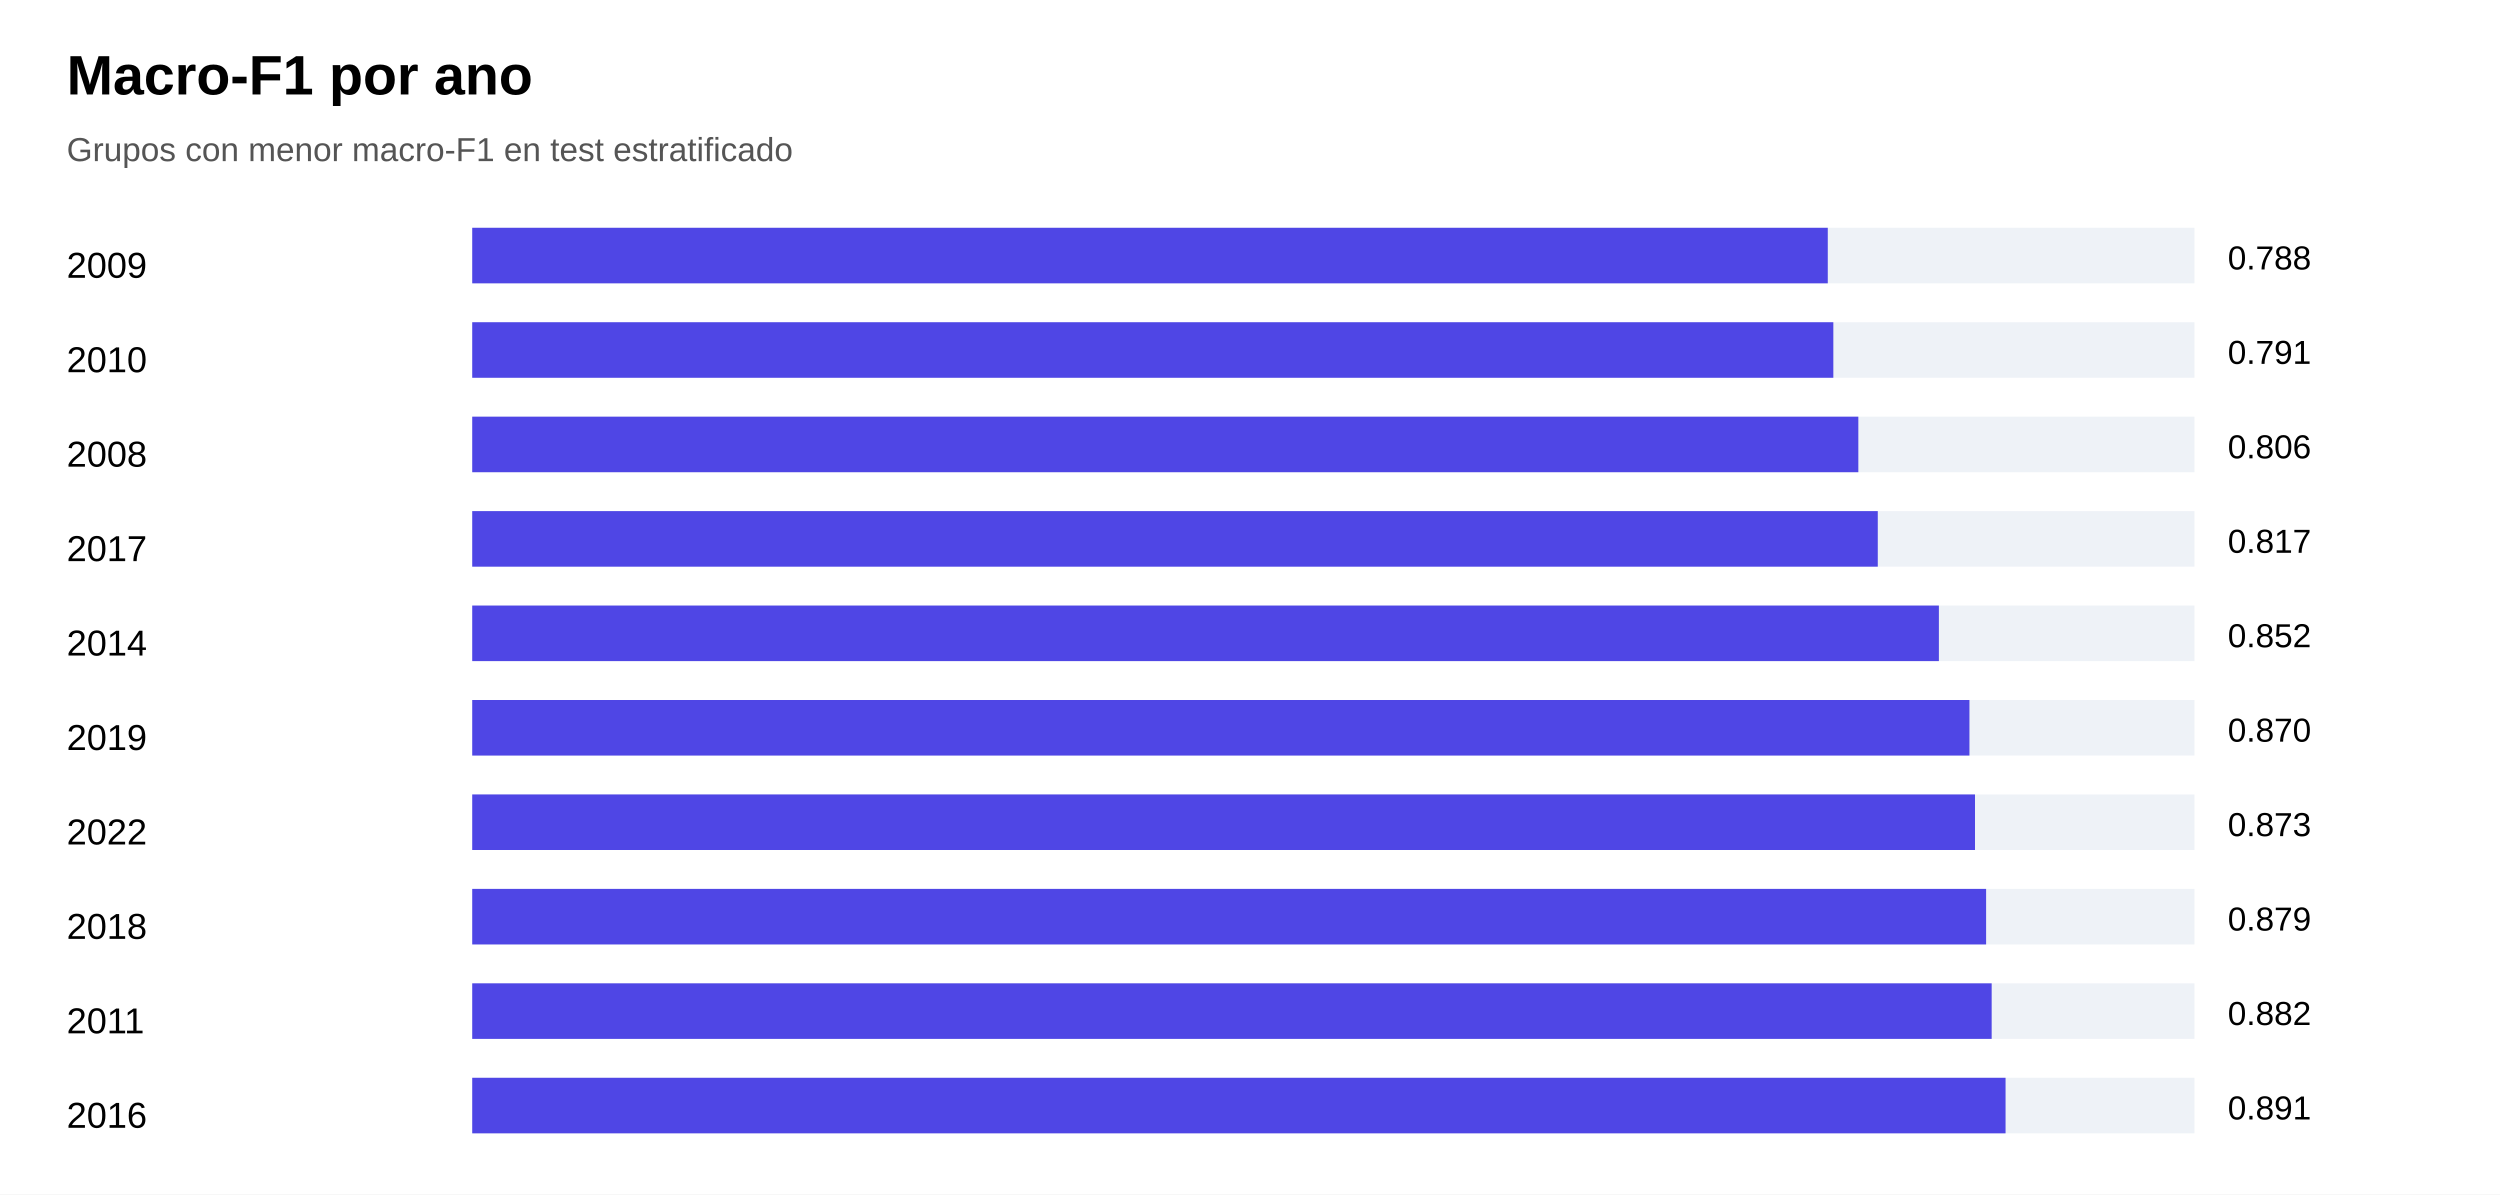
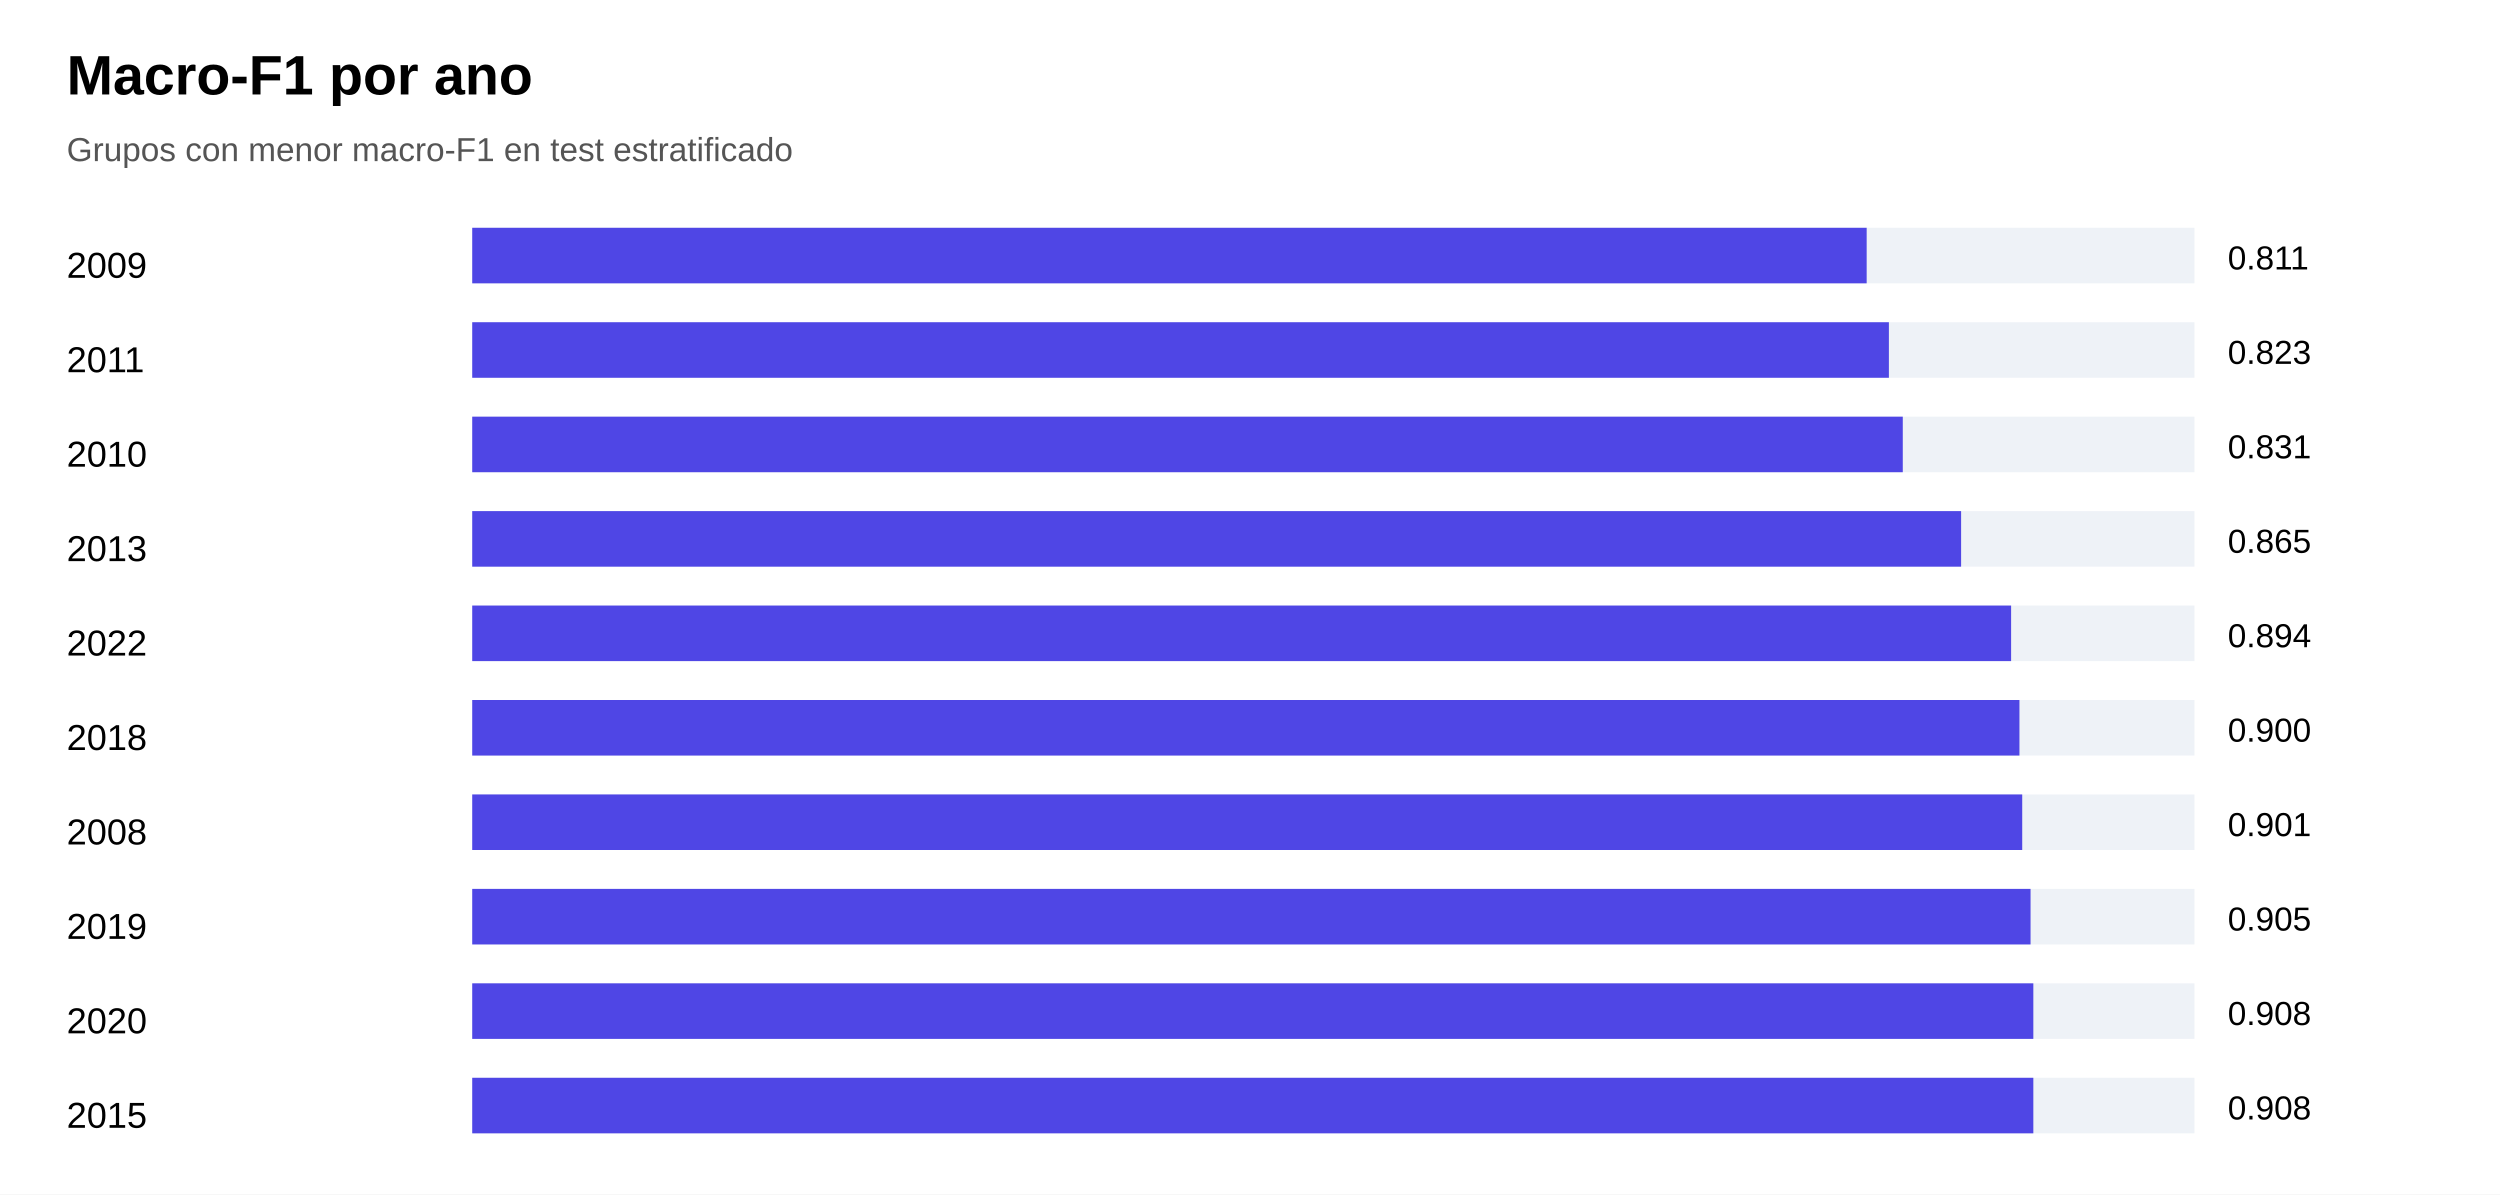
<svg xmlns="http://www.w3.org/2000/svg" width="900" height="430" viewBox="0 0 900 430">
  <rect width="100%" height="100%" fill="white" />
  <text x="24" y="34" font-family="Arial" font-size="20" font-weight="700">Macro-F1 por ano</text>
  <text x="24" y="58" font-family="Arial" font-size="12" fill="#555">Grupos con menor macro-F1 en test estratificado</text>
  <text x="24" y="100" font-family="Arial" font-size="13">2009</text>
  <rect x="170" y="82" width="620" height="20" fill="#eef2f7" />
-   <rect x="170" y="82" width="488" height="20" fill="#4f46e5" />
-   <text x="802" y="97" font-family="Arial" font-size="12">0.788</text>
-   <text x="24" y="134" font-family="Arial" font-size="13">2010</text>
+   <rect x="170" y="82" width="502" height="20" fill="#4f46e5" />
+   <text x="802" y="97" font-family="Arial" font-size="12">0.811</text>
+   <text x="24" y="134" font-family="Arial" font-size="13">2011</text>
  <rect x="170" y="116" width="620" height="20" fill="#eef2f7" />
-   <rect x="170" y="116" width="490" height="20" fill="#4f46e5" />
-   <text x="802" y="131" font-family="Arial" font-size="12">0.791</text>
-   <text x="24" y="168" font-family="Arial" font-size="13">2008</text>
+   <rect x="170" y="116" width="510" height="20" fill="#4f46e5" />
+   <text x="802" y="131" font-family="Arial" font-size="12">0.823</text>
+   <text x="24" y="168" font-family="Arial" font-size="13">2010</text>
  <rect x="170" y="150" width="620" height="20" fill="#eef2f7" />
-   <rect x="170" y="150" width="499" height="20" fill="#4f46e5" />
-   <text x="802" y="165" font-family="Arial" font-size="12">0.806</text>
-   <text x="24" y="202" font-family="Arial" font-size="13">2017</text>
+   <rect x="170" y="150" width="515" height="20" fill="#4f46e5" />
+   <text x="802" y="165" font-family="Arial" font-size="12">0.831</text>
+   <text x="24" y="202" font-family="Arial" font-size="13">2013</text>
  <rect x="170" y="184" width="620" height="20" fill="#eef2f7" />
-   <rect x="170" y="184" width="506" height="20" fill="#4f46e5" />
-   <text x="802" y="199" font-family="Arial" font-size="12">0.817</text>
-   <text x="24" y="236" font-family="Arial" font-size="13">2014</text>
+   <rect x="170" y="184" width="536" height="20" fill="#4f46e5" />
+   <text x="802" y="199" font-family="Arial" font-size="12">0.865</text>
+   <text x="24" y="236" font-family="Arial" font-size="13">2022</text>
  <rect x="170" y="218" width="620" height="20" fill="#eef2f7" />
-   <rect x="170" y="218" width="528" height="20" fill="#4f46e5" />
-   <text x="802" y="233" font-family="Arial" font-size="12">0.852</text>
-   <text x="24" y="270" font-family="Arial" font-size="13">2019</text>
+   <rect x="170" y="218" width="554" height="20" fill="#4f46e5" />
+   <text x="802" y="233" font-family="Arial" font-size="12">0.894</text>
+   <text x="24" y="270" font-family="Arial" font-size="13">2018</text>
  <rect x="170" y="252" width="620" height="20" fill="#eef2f7" />
-   <rect x="170" y="252" width="539" height="20" fill="#4f46e5" />
-   <text x="802" y="267" font-family="Arial" font-size="12">0.870</text>
-   <text x="24" y="304" font-family="Arial" font-size="13">2022</text>
+   <rect x="170" y="252" width="557" height="20" fill="#4f46e5" />
+   <text x="802" y="267" font-family="Arial" font-size="12">0.900</text>
+   <text x="24" y="304" font-family="Arial" font-size="13">2008</text>
  <rect x="170" y="286" width="620" height="20" fill="#eef2f7" />
-   <rect x="170" y="286" width="541" height="20" fill="#4f46e5" />
-   <text x="802" y="301" font-family="Arial" font-size="12">0.873</text>
-   <text x="24" y="338" font-family="Arial" font-size="13">2018</text>
+   <rect x="170" y="286" width="558" height="20" fill="#4f46e5" />
+   <text x="802" y="301" font-family="Arial" font-size="12">0.901</text>
+   <text x="24" y="338" font-family="Arial" font-size="13">2019</text>
  <rect x="170" y="320" width="620" height="20" fill="#eef2f7" />
-   <rect x="170" y="320" width="545" height="20" fill="#4f46e5" />
-   <text x="802" y="335" font-family="Arial" font-size="12">0.879</text>
-   <text x="24" y="372" font-family="Arial" font-size="13">2011</text>
+   <rect x="170" y="320" width="561" height="20" fill="#4f46e5" />
+   <text x="802" y="335" font-family="Arial" font-size="12">0.905</text>
+   <text x="24" y="372" font-family="Arial" font-size="13">2020</text>
  <rect x="170" y="354" width="620" height="20" fill="#eef2f7" />
-   <rect x="170" y="354" width="547" height="20" fill="#4f46e5" />
-   <text x="802" y="369" font-family="Arial" font-size="12">0.882</text>
-   <text x="24" y="406" font-family="Arial" font-size="13">2016</text>
+   <rect x="170" y="354" width="562" height="20" fill="#4f46e5" />
+   <text x="802" y="369" font-family="Arial" font-size="12">0.908</text>
+   <text x="24" y="406" font-family="Arial" font-size="13">2015</text>
  <rect x="170" y="388" width="620" height="20" fill="#eef2f7" />
-   <rect x="170" y="388" width="552" height="20" fill="#4f46e5" />
-   <text x="802" y="403" font-family="Arial" font-size="12">0.891</text>
+   <rect x="170" y="388" width="562" height="20" fill="#4f46e5" />
+   <text x="802" y="403" font-family="Arial" font-size="12">0.908</text>
</svg>
